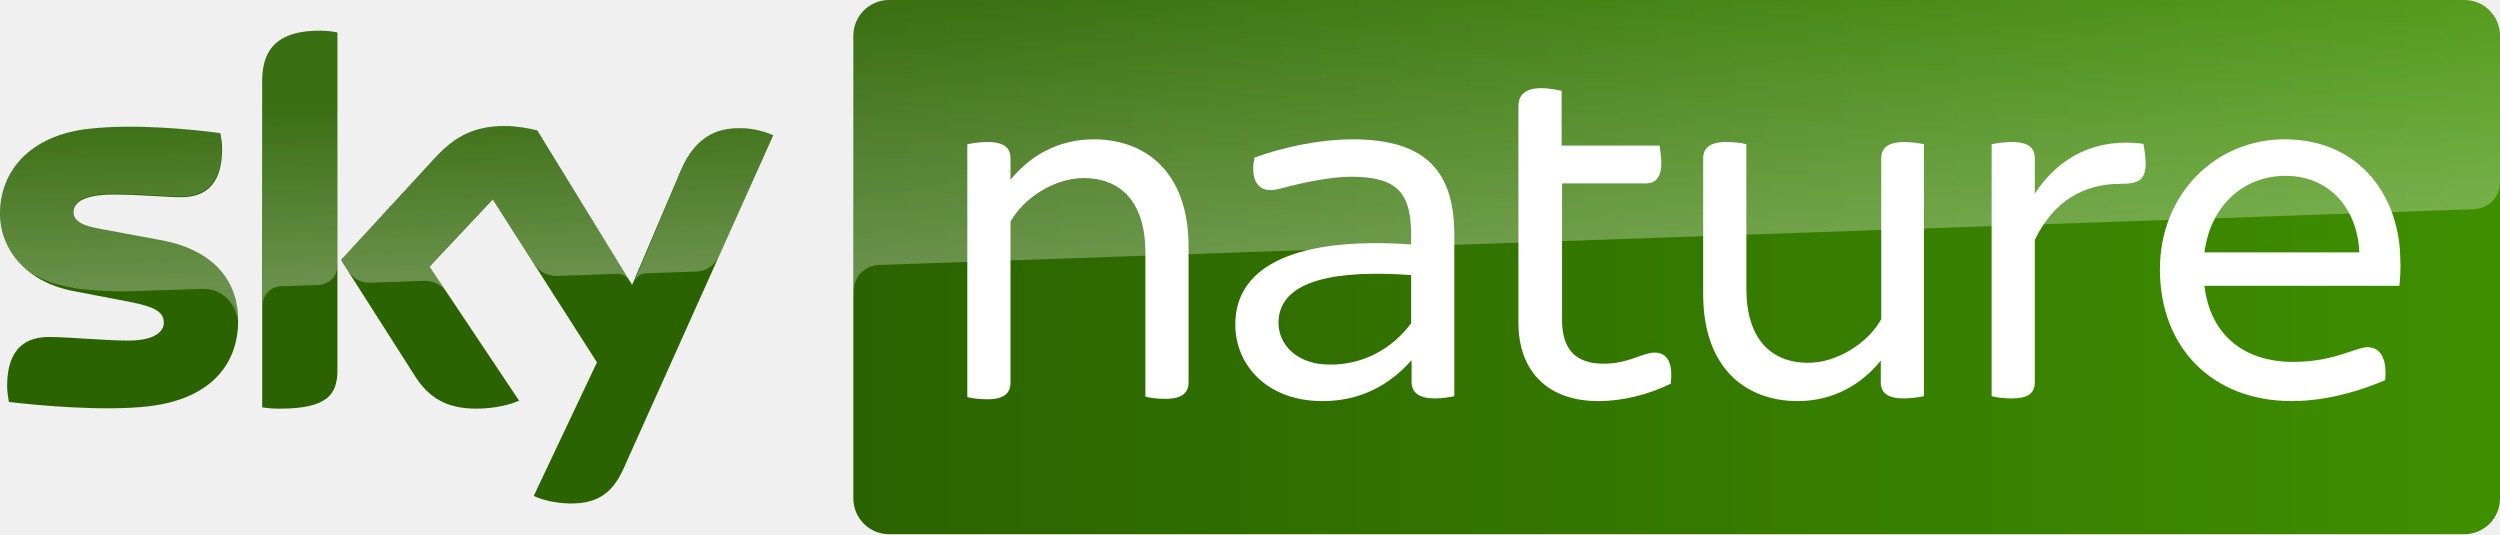
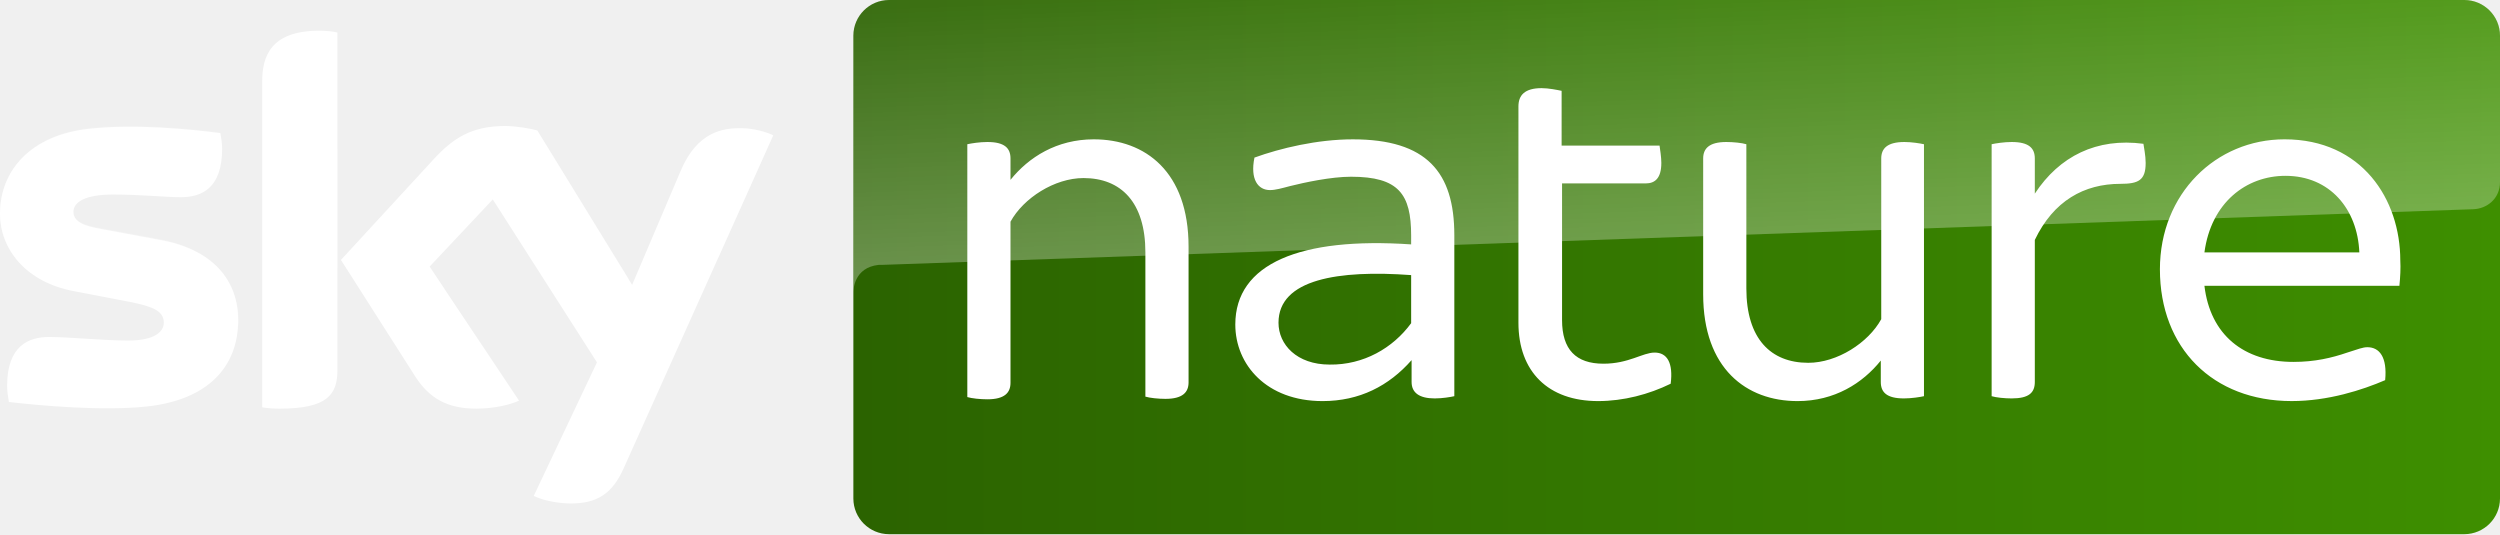
<svg xmlns="http://www.w3.org/2000/svg" width="450" height="96.154">
  <linearGradient id="A" gradientUnits="userSpaceOnUse" x1="153.573" y1="48.077" x2="449.989" y2="48.077">
    <stop offset="0" stop-color="#2b6300" />
    <stop offset="1" stop-color="#3e8f00" />
  </linearGradient>
  <path d="M443.59 0H160.016a6.43 6.43 0 0 0-6.41 6.41v83.333a6.43 6.43 0 0 0 6.41 6.41H443.59a6.43 6.43 0 0 0 6.41-6.41V6.41A6.43 6.43 0 0 0 443.59 0z" fill="url(#A)" />
-   <path d="M96.074 89.263c1.122.561 3.446 1.282 6.41 1.362 5.048.08 7.772-1.843 9.776-6.33l26.923-59.936c-1.122-.561-3.606-1.282-5.609-1.282-3.446-.08-8.093.641-11.058 7.692l-8.734 20.513-17.067-27.804c-1.122-.321-3.846-.801-5.769-.801-6.09 0-9.455 2.244-12.901 6.01L61.378 46.795 74.76 67.788c2.484 3.846 5.689 5.769 10.978 5.769 3.446 0 6.33-.801 7.692-1.442L77.324 47.997l11.378-12.099 18.75 29.327zM60.737 66.587c0 4.407-1.763 6.971-10.417 6.971-1.122 0-2.163-.08-3.125-.24V14.663c0-4.487 1.522-9.135 10.256-9.135 1.122 0 2.244.08 3.285.321zm-17.869-8.894c0 8.253-5.369 14.263-16.346 15.465-7.933.881-19.471-.16-24.92-.801-.16-.881-.321-2.003-.321-2.885 0-7.212 3.846-8.814 7.532-8.814 3.766 0 9.776.641 14.263.641 4.888 0 6.41-1.683 6.41-3.205 0-2.083-1.923-2.885-5.769-3.686l-10.417-2.003C4.647 50.801 0 44.792 0 38.462c0-7.692 5.449-14.183 16.186-15.304 8.093-.881 18.029.08 23.478.801.16.881.321 1.843.321 2.804 0 7.212-3.766 8.734-7.452 8.734-2.804 0-7.131-.481-12.179-.481s-7.131 1.362-7.131 3.125c0 1.843 2.003 2.564 5.208 3.125l9.936 1.843c10.096 1.683 14.503 7.452 14.503 14.583z" fill="#2b6300" />
+   <path d="M96.074 89.263c1.122.561 3.446 1.282 6.41 1.362 5.048.08 7.772-1.843 9.776-6.33l26.923-59.936c-1.122-.561-3.606-1.282-5.609-1.282-3.446-.08-8.093.641-11.058 7.692l-8.734 20.513-17.067-27.804c-1.122-.321-3.846-.801-5.769-.801-6.09 0-9.455 2.244-12.901 6.01L61.378 46.795 74.76 67.788c2.484 3.846 5.689 5.769 10.978 5.769 3.446 0 6.33-.801 7.692-1.442L77.324 47.997l11.378-12.099 18.75 29.327zM60.737 66.587c0 4.407-1.763 6.971-10.417 6.971a19.07 19.07 0 0 1-3.125-.24V14.663c0-4.487 1.522-9.135 10.256-9.135 1.122 0 2.244.08 3.285.321zm-17.869-8.894c0 8.253-5.369 14.263-16.346 15.465-7.933.881-19.471-.16-24.92-.801-.16-.881-.321-2.003-.321-2.885 0-7.212 3.846-8.814 7.532-8.814 3.766 0 9.776.641 14.263.641 4.888 0 6.41-1.683 6.41-3.205 0-2.083-1.923-2.885-5.769-3.686L13.3 52.405C4.647 50.801 0 44.792 0 38.462c0-7.692 5.449-14.183 16.186-15.304 8.093-.881 18.029.08 23.478.801.16.881.321 1.843.321 2.804 0 7.212-3.766 8.734-7.452 8.734-2.804 0-7.131-.481-12.179-.481s-7.131 1.362-7.131 3.125c0 1.843 2.003 2.564 5.208 3.125l9.936 1.843c10.096 1.683 14.503 7.452 14.503 14.583z" fill="#fff" />
  <linearGradient id="B" gradientUnits="userSpaceOnUse" x1="70.259" y1="50.615" x2="69.134" y2="18.41">
    <stop offset="0" stop-color="#fff" />
    <stop offset="1" stop-color="#fff" stop-opacity=".25" />
  </linearGradient>
  <path d="M139.183 24.359l-9.856 21.955c-.321.561-1.362 2.484-4.087 2.564l-8.974.321c-1.603.08-2.163 1.603-2.163 1.603l8.494-20.032c2.965-7.051 7.612-7.772 11.058-7.692 1.923 0 4.407.641 5.529 1.282zm-25.801 26.202L96.715 23.478c-1.122-.321-3.846-.801-5.769-.801-6.09 0-9.455 2.244-12.901 6.01L61.378 46.795l1.362 2.083c.561.801 1.683 2.083 3.926 2.003.801 0 8.814-.321 9.455-.321 2.083-.08 3.365.801 4.167 1.843l-2.965-4.487 11.378-12.099 7.692 12.019c1.362 1.843 3.446 1.843 3.926 1.843.401 0 10.417-.401 10.897-.401.721 0 1.522.401 2.163 1.282zM57.452 5.529c-8.734 0-10.176 4.647-10.176 9.135v40.224c0-1.603 1.282-3.285 3.285-3.365 1.442-.08 5.529-.16 6.731-.24 1.362-.08 3.365-.962 3.446-3.446V5.849c-1.042-.16-2.163-.321-3.285-.321zm-29.167 37.42l-9.936-1.843c-3.205-.561-5.208-1.282-5.208-3.125 0-1.683 2.083-3.125 7.131-3.125 4.968 0 9.375.481 12.179.481 3.686 0 7.452-1.522 7.452-8.734 0-.962-.08-1.843-.321-2.804-5.449-.641-15.304-1.683-23.478-.801C5.449 24.279 0 30.769 0 38.462c0 3.926 1.763 7.772 5.288 10.497 2.644 1.683 5.288 2.404 8.013 2.885 2.244.401 7.292.721 11.138.561 1.202-.08 9.936-.321 11.859-.401 4.407-.16 6.891 3.606 6.571 7.452v-.24c.08-.481.08-.962.08-1.522-.08-7.131-4.487-12.901-14.663-14.744z" opacity=".3" fill="url(#B)" />
  <path d="M213.942 44.391V68.83c0 1.763-1.042 2.965-4.167 2.965-1.282 0-2.804-.16-3.606-.401V45.433c0-9.054-4.407-13.381-11.138-13.381-5.208 0-10.817 3.606-13.141 7.853V68.91c0 1.763-1.042 2.965-4.167 2.965-1.282 0-2.804-.16-3.606-.401V25.962c.721-.16 2.244-.401 3.606-.401 3.125 0 4.167 1.122 4.167 2.965v3.846c3.285-4.087 8.333-7.292 14.984-7.292 9.295 0 17.067 5.849 17.067 19.311zm47.837-2.083v29.006c-.721.16-2.163.401-3.526.401-2.804 0-4.167-1.042-4.167-2.965v-3.926c-4.087 4.647-9.375 7.372-16.026 7.372-10.096 0-15.705-6.571-15.705-13.782 0-10.978 11.699-15.785 31.651-14.423v-1.603c0-7.452-2.244-10.577-10.817-10.577-3.606 0-8.413 1.042-10.978 1.683-1.522.401-2.644.721-3.606.721-2.163 0-3.606-1.923-2.804-5.849 4.647-1.683 11.298-3.285 17.708-3.285 13.301 0 18.269 5.929 18.269 17.228zm-7.772 15.865v-8.654c-13.061-.962-23.878.721-23.878 8.574 0 3.926 3.285 7.532 9.215 7.532 6.09.08 11.378-2.965 14.663-7.452zm46.715 10.897c-3.926 1.923-8.494 3.125-13.061 3.125-8.974 0-14.343-5.288-14.343-14.103V19.151c0-2.003 1.122-3.285 4.167-3.285 1.282 0 2.804.321 3.606.481v9.856h17.628c.08.641.321 2.003.321 3.125 0 2.724-1.122 3.686-2.804 3.686H281.17v24.599c0 5.288 2.484 7.853 7.452 7.853 4.567 0 7.051-2.003 9.215-2.003 2.244 0 3.365 1.843 2.885 5.609zm45.593-43.109v45.353c-.721.16-2.244.401-3.606.401-3.125 0-4.167-1.122-4.167-2.965v-3.846c-3.285 4.087-8.333 7.292-14.984 7.292-9.215 0-16.987-5.849-16.987-19.231V28.526c0-1.763 1.042-2.965 4.167-2.965 1.282 0 2.804.16 3.606.401v25.962c0 9.054 4.407 13.381 11.138 13.381 5.208 0 10.817-3.606 13.141-7.853V28.526c0-1.763 1.042-2.965 4.167-2.965 1.282 0 2.804.24 3.526.401zm39.904 3.365c0 3.125-1.282 3.766-4.567 3.766-6.49 0-12.019 3.045-15.385 10.096V68.75c0 1.923-1.042 2.965-4.167 2.965-1.282 0-2.804-.16-3.606-.401V25.962c.721-.16 2.244-.401 3.606-.401 3.125 0 4.167 1.122 4.167 2.965v6.33c4.407-6.731 11.138-10.096 19.551-8.974.08.641.401 2.083.401 3.446zm45.673 22.115h-35.096c1.042 8.814 7.051 13.702 16.026 13.702 3.846 0 6.891-.721 9.696-1.683 2.003-.641 2.804-.962 3.606-.962 2.163 0 3.606 1.763 3.205 5.929-4.087 1.763-10.256 3.766-16.827 3.766-14.183 0-23.718-9.535-23.718-23.718 0-13.622 10.096-23.397 22.436-23.397 13.942 0 20.833 10.817 20.833 21.795.08 1.362 0 2.965-.16 4.567zm-35.096-6.01h27.885c-.321-7.772-5.288-13.782-13.301-13.782-7.051 0-13.381 4.808-14.583 13.782z" fill="#fff" />
  <linearGradient id="C" gradientUnits="userSpaceOnUse" x1="302.295" y1="44.201" x2="300.623" y2="-3.684">
    <stop offset="0" stop-color="#fff" />
    <stop offset="1" stop-color="#fff" stop-opacity=".25" />
  </linearGradient>
  <path d="M158.173 47.676h.641L445.192 37.66c2.404-.08 4.808-1.843 4.808-4.888V6.41A6.43 6.43 0 0 0 443.59 0H160.016a6.43 6.43 0 0 0-6.41 6.41v46.314c0-.561.08-4.567 4.567-5.048z" opacity=".3" fill="url(#C)" />
</svg>
